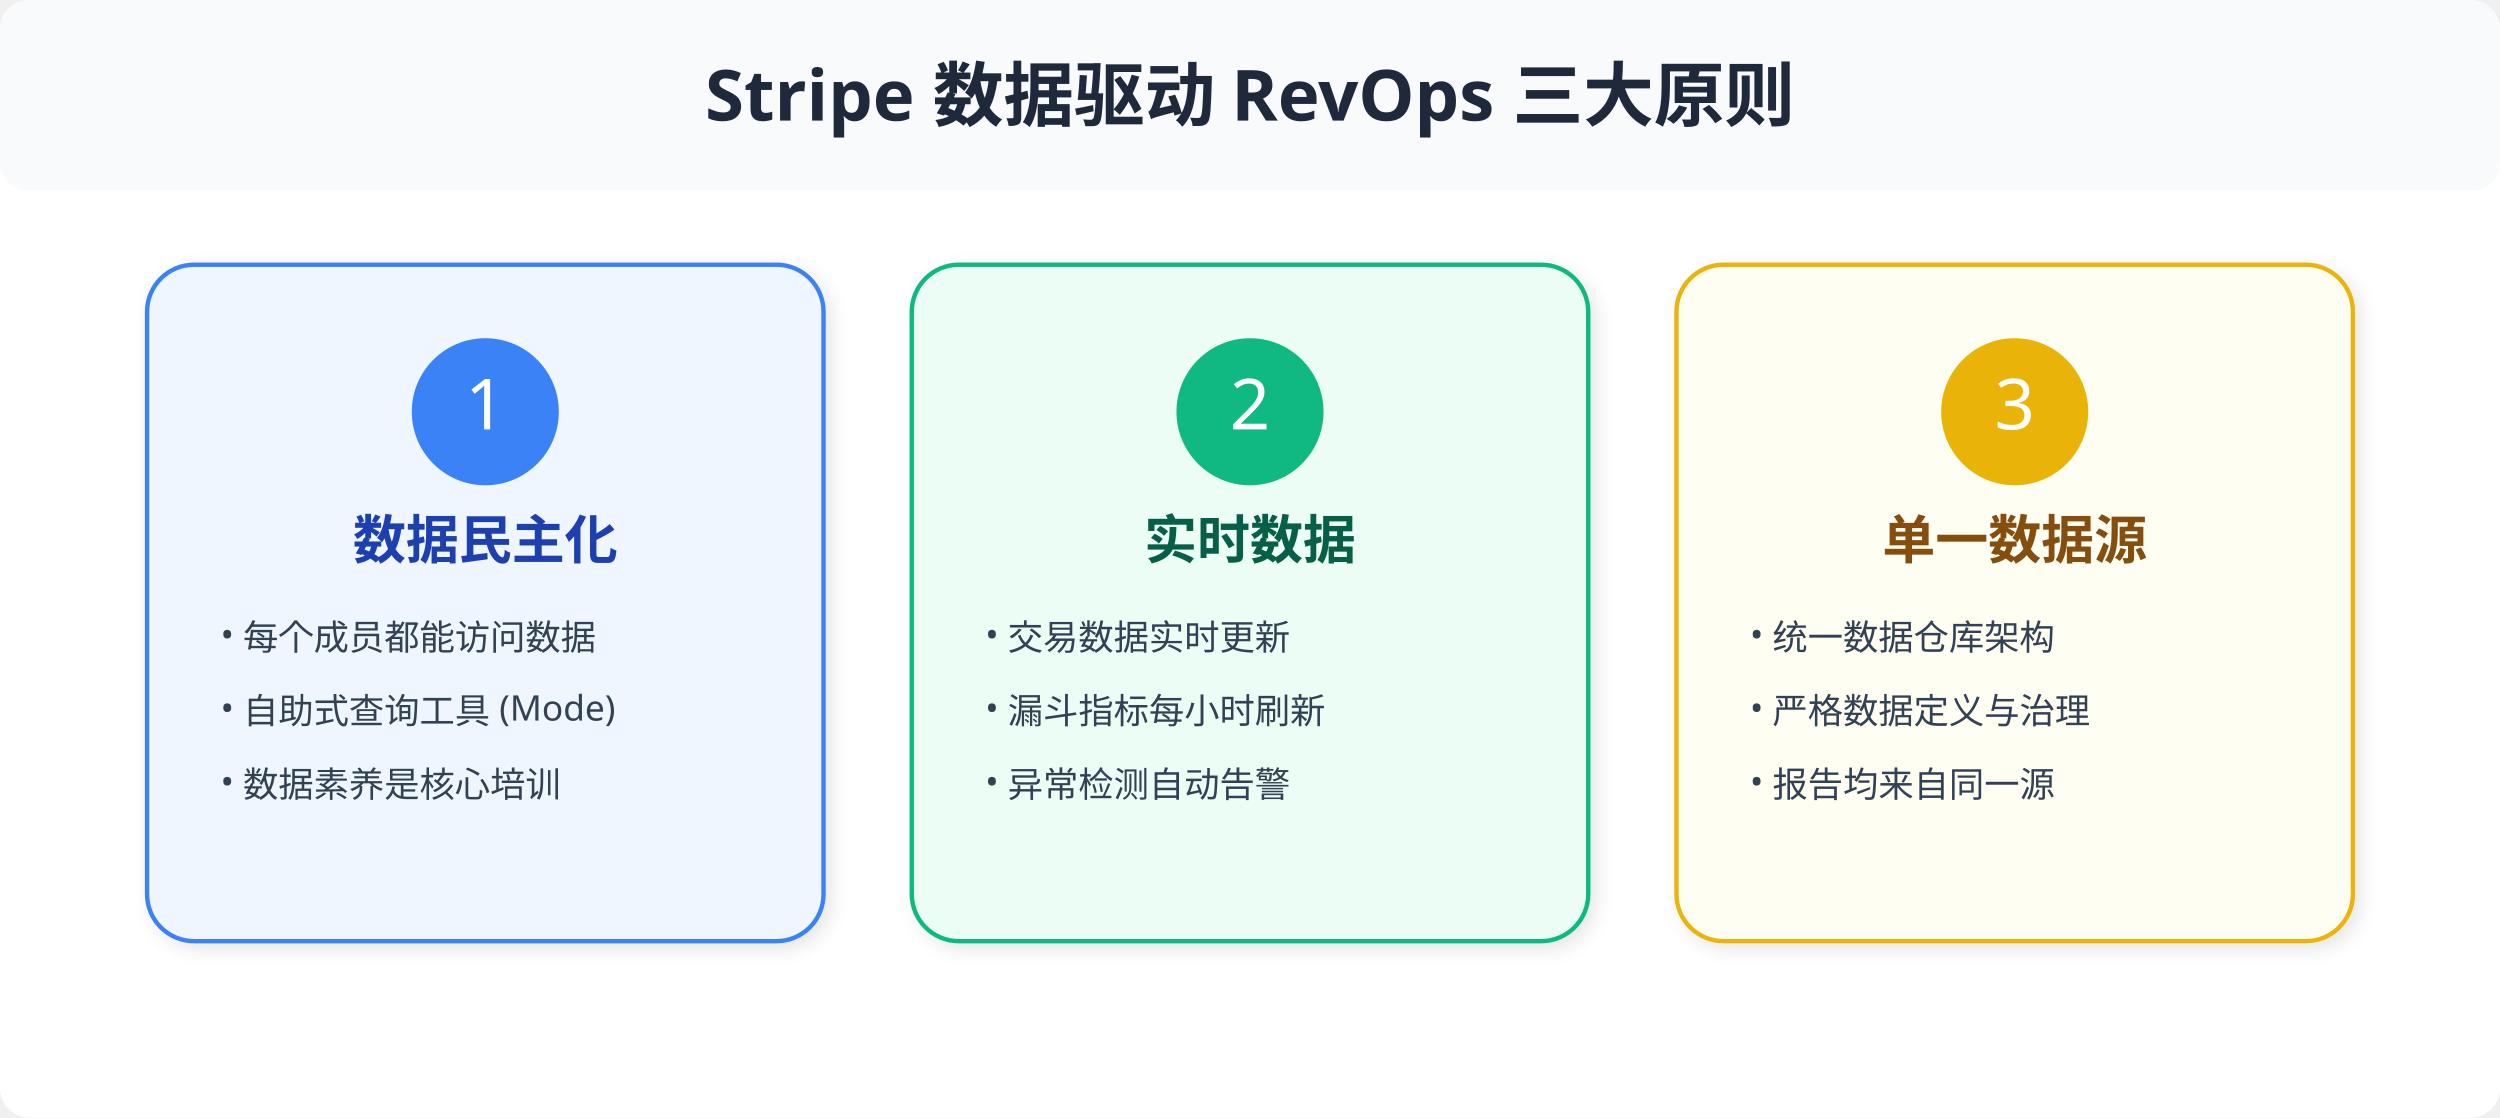
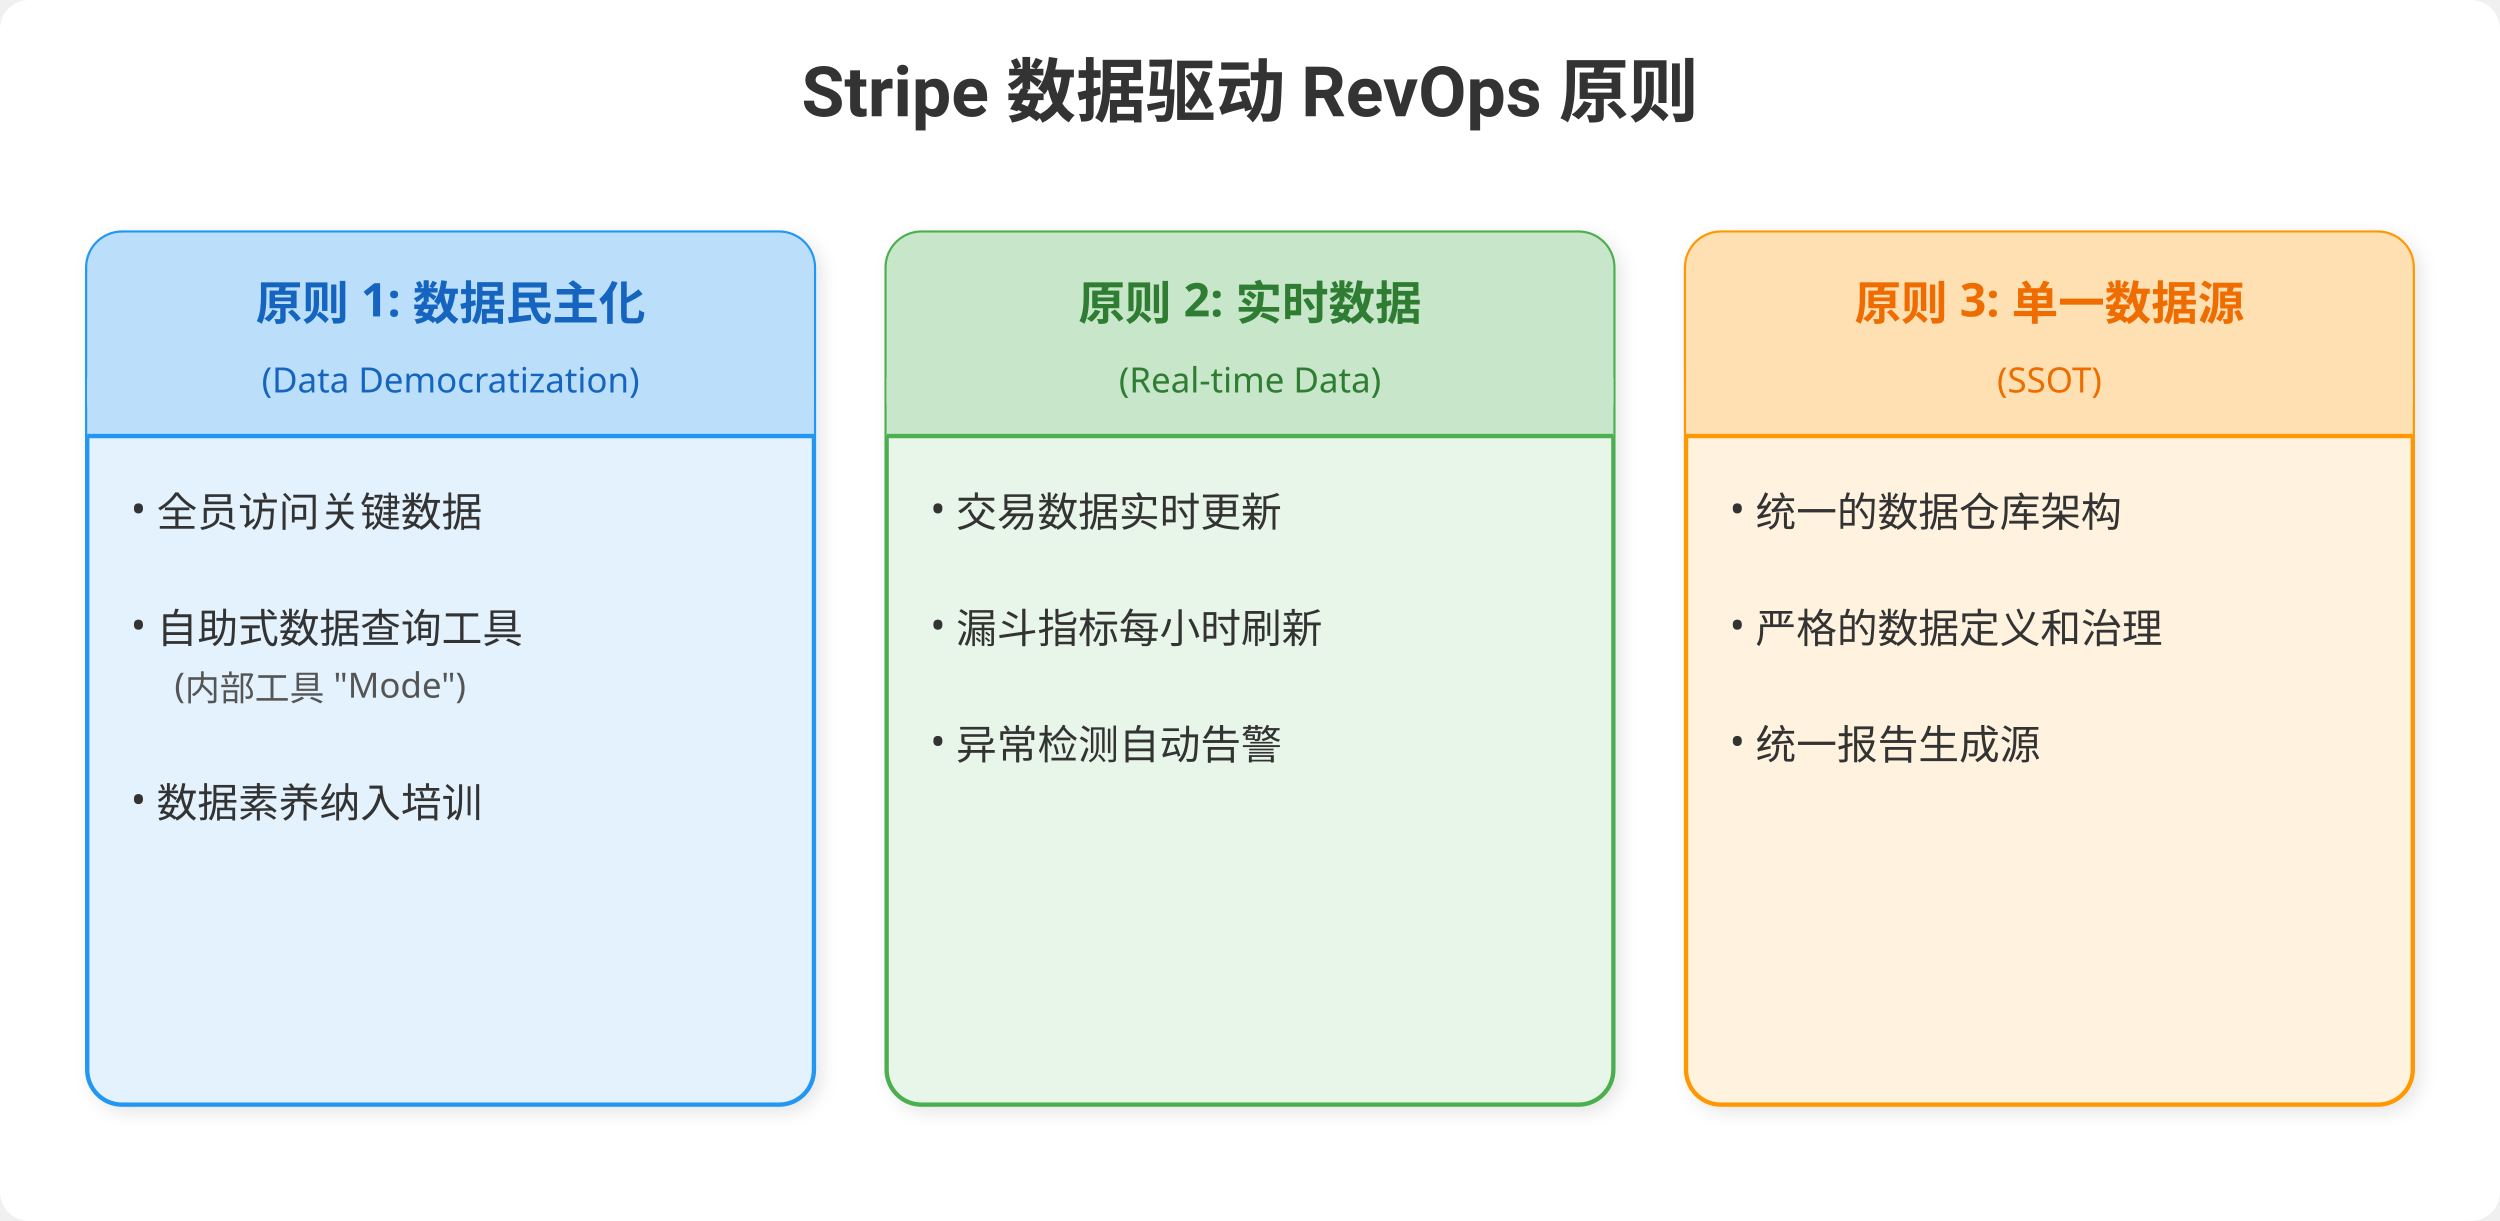
- <svg xmlns="http://www.w3.org/2000/svg" width="850" height="380" viewBox="0 0 850 380">
+ <svg xmlns="http://www.w3.org/2000/svg" width="860" height="420">
  <defs>
    <filter id="shadow" x="-20%" y="-20%" width="140%" height="140%">
      <feDropShadow dx="2" dy="2" stdDeviation="3" flood-color="#000000" flood-opacity="0.1" />
    </filter>
  </defs>
  <rect width="100%" height="100%" fill="#ffffff" rx="10" />
-   <rect x="0" y="0" width="850" height="65" rx="10" fill="#f8fafc" />
-   <text x="425" y="41" text-anchor="middle" font-family="sans-serif" font-size="24" font-weight="bold" fill="#1e293b">Stripe 数据驱动 RevOps 三大原则</text>
-   <g transform="translate(50, 90)">
+   <text x="430" y="40" font-family="-apple-system, BlinkMacSystemFont, 'Segoe UI', Roboto, Helvetica, Arial, sans-serif" font-size="24" font-weight="bold" text-anchor="middle" fill="#333">
+     Stripe 数据驱动 RevOps 原则
+   </text>
+   <g transform="translate(30, 80)">
    <g transform="translate(0, 0)">
-       <rect x="0" y="0" width="230" height="230" rx="16" fill="#eff6ff" stroke="#3b82f6" stroke-width="1.5" filter="url(#shadow)" />
-       <circle cx="115" cy="50" r="25" fill="#3b82f6" />
-       <text x="115" y="56" text-anchor="middle" font-family="sans-serif" font-size="24" fill="#ffffff">1</text>
-       <text x="115" y="100" text-anchor="middle" font-family="sans-serif" font-size="18" font-weight="bold" fill="#1e40af">数据民主化</text>
-       <g transform="translate(25, 130)" font-family="sans-serif" font-size="12" fill="#334155">
-         <text x="0" y="0">• 每个成员都能访问数据</text>
-         <text x="0" y="25">• 自助式查询工具 (Mode)</text>
-         <text x="0" y="50">• 数据素养是核心培训</text>
+       <rect x="0" y="0" width="250" height="300" rx="12" fill="#E3F2FD" stroke="#2196F3" stroke-width="1.5" filter="url(#shadow)" />
+       <rect x="0" y="0" width="250" height="70" rx="12" fill="#BBDEFB" stroke="none" />
+       <rect x="0" y="50" width="250" height="20" fill="#BBDEFB" />
+       <line x1="0" y1="70" x2="250" y2="70" stroke="#2196F3" stroke-width="1.5" />
+       <text x="125" y="30" font-family="sans-serif" font-size="16" font-weight="bold" text-anchor="middle" fill="#1565C0">原则 1: 数据民主化</text>
+       <text x="125" y="55" font-family="sans-serif" font-size="12" text-anchor="middle" fill="#1565C0">(Data Democratization)</text>
+       <g transform="translate(15, 100)">
+         <text x="0" y="0" font-family="sans-serif" font-size="14" fill="#333">
+           <tspan x="0" dy="0">• 全员访问关键数据</tspan>
+           <tspan x="0" dy="40">• 自助式数据查询工具</tspan>
+           <tspan x="15" dy="20" font-size="12" fill="#555">(内部工具 "Mode")</tspan>
+           <tspan x="0" dy="40">• 数据素养纳入培训</tspan>
+         </text>
      </g>
    </g>
-     <g transform="translate(260, 0)">
-       <rect x="0" y="0" width="230" height="230" rx="16" fill="#ecfdf5" stroke="#10b981" stroke-width="1.5" filter="url(#shadow)" />
-       <circle cx="115" cy="50" r="25" fill="#10b981" />
-       <text x="115" y="56" text-anchor="middle" font-family="sans-serif" font-size="24" fill="#ffffff">2</text>
-       <text x="115" y="100" text-anchor="middle" font-family="sans-serif" font-size="18" font-weight="bold" fill="#065f46">实时数据</text>
-       <g transform="translate(25, 130)" font-family="sans-serif" font-size="12" fill="#334155">
-         <text x="0" y="0">• 交易数据实时更新</text>
-         <text x="0" y="25">• 漏斗指标每小时刷新</text>
-         <text x="0" y="50">• 异常检测自动告警</text>
+     <g transform="translate(275, 0)">
+       <rect x="0" y="0" width="250" height="300" rx="12" fill="#E8F5E9" stroke="#4CAF50" stroke-width="1.5" filter="url(#shadow)" />
+       <rect x="0" y="0" width="250" height="70" rx="12" fill="#C8E6C9" stroke="none" />
+       <rect x="0" y="50" width="250" height="20" fill="#C8E6C9" />
+       <line x1="0" y1="70" x2="250" y2="70" stroke="#4CAF50" stroke-width="1.5" />
+       <text x="125" y="30" font-family="sans-serif" font-size="16" font-weight="bold" text-anchor="middle" fill="#2E7D32">原则 2: 实时数据</text>
+       <text x="125" y="55" font-family="sans-serif" font-size="12" text-anchor="middle" fill="#2E7D32">(Real-time Data)</text>
+       <g transform="translate(15, 100)">
+         <text x="0" y="0" font-family="sans-serif" font-size="14" fill="#333">
+           <tspan x="0" dy="0">• 交易数据实时更新</tspan>
+           <tspan x="0" dy="40">• 漏斗指标每小时刷新</tspan>
+           <tspan x="0" dy="40">• 异常检测自动告警</tspan>
+         </text>
      </g>
    </g>
-     <g transform="translate(520, 0)">
-       <rect x="0" y="0" width="230" height="230" rx="16" fill="#fffef2" stroke="#eab308" stroke-width="1.5" filter="url(#shadow)" />
-       <circle cx="115" cy="50" r="25" fill="#eab308" />
-       <text x="115" y="56" text-anchor="middle" font-family="sans-serif" font-size="24" fill="#ffffff">3</text>
-       <text x="115" y="100" text-anchor="middle" font-family="sans-serif" font-size="18" font-weight="bold" fill="#854d0e">单一数据源</text>
-       <g transform="translate(25, 130)" font-family="sans-serif" font-size="12" fill="#334155">
-         <text x="0" y="0">• 统一数据仓库架构</text>
-         <text x="0" y="25">• 严格数据定义与治理</text>
-         <text x="0" y="50">• 报告均来自同一源</text>
+     <g transform="translate(550, 0)">
+       <rect x="0" y="0" width="250" height="300" rx="12" fill="#FFF3E0" stroke="#FF9800" stroke-width="1.5" filter="url(#shadow)" />
+       <rect x="0" y="0" width="250" height="70" rx="12" fill="#FFE0B2" stroke="none" />
+       <rect x="0" y="50" width="250" height="20" fill="#FFE0B2" />
+       <line x1="0" y1="70" x2="250" y2="70" stroke="#FF9800" stroke-width="1.5" />
+       <text x="125" y="30" font-family="sans-serif" font-size="16" font-weight="bold" text-anchor="middle" fill="#EF6C00">原则 3: 单一数据源</text>
+       <text x="125" y="55" font-family="sans-serif" font-size="12" text-anchor="middle" fill="#EF6C00">(SSOT)</text>
+       <g transform="translate(15, 100)">
+         <text x="0" y="0" font-family="sans-serif" font-size="14" fill="#333">
+           <tspan x="0" dy="0">• 统一的数据仓库架构</tspan>
+           <tspan x="0" dy="40">• 严格的数据定义和治理</tspan>
+           <tspan x="0" dy="40">• 统一报告生成源</tspan>
+         </text>
      </g>
    </g>
  </g>
</svg>
